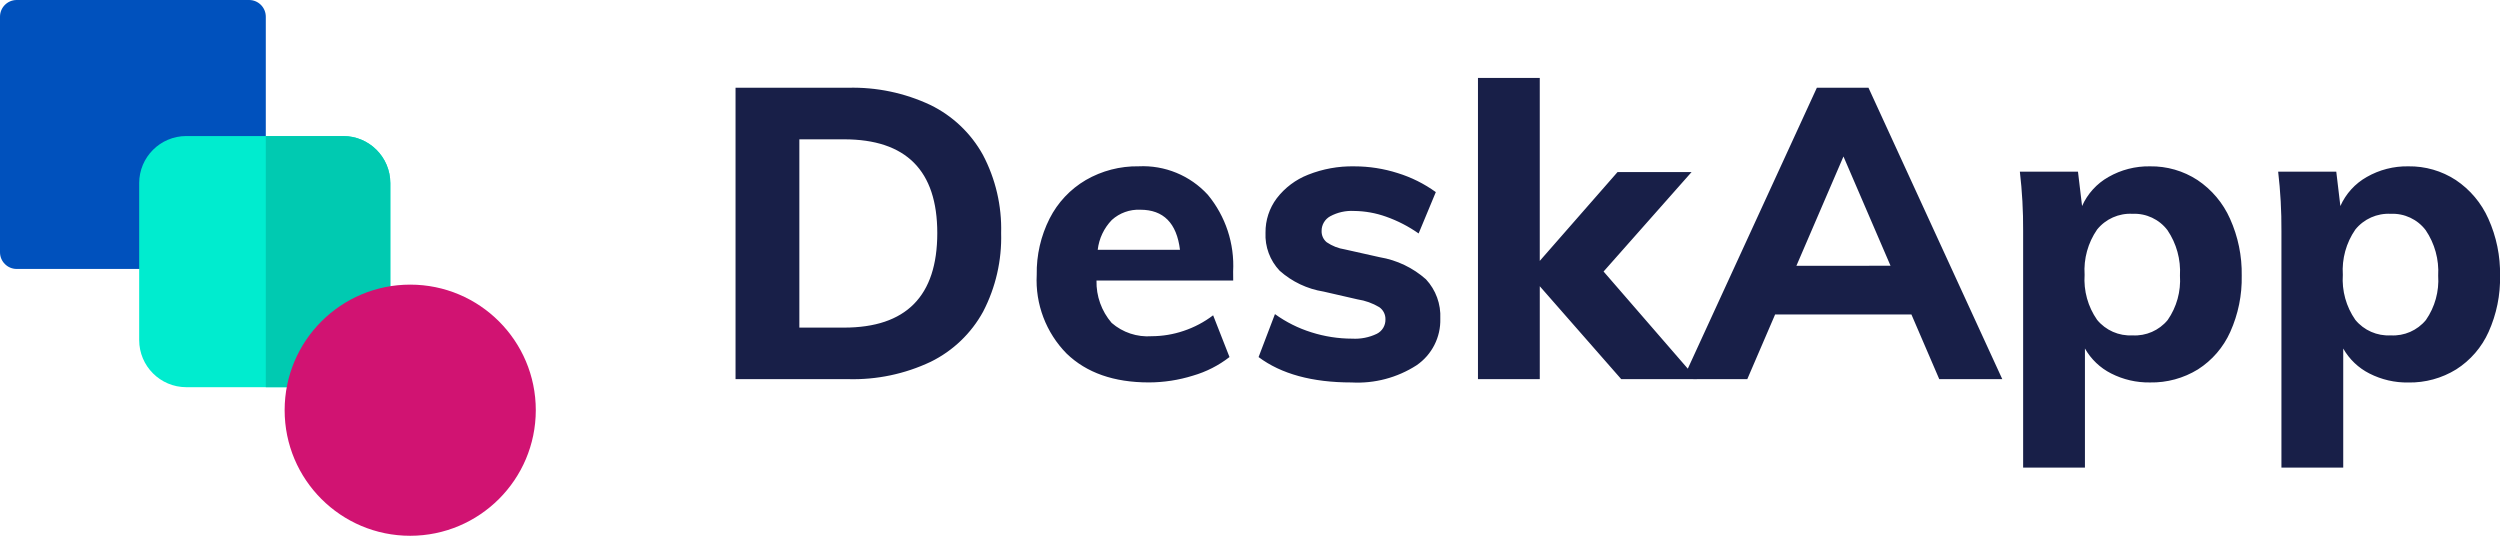
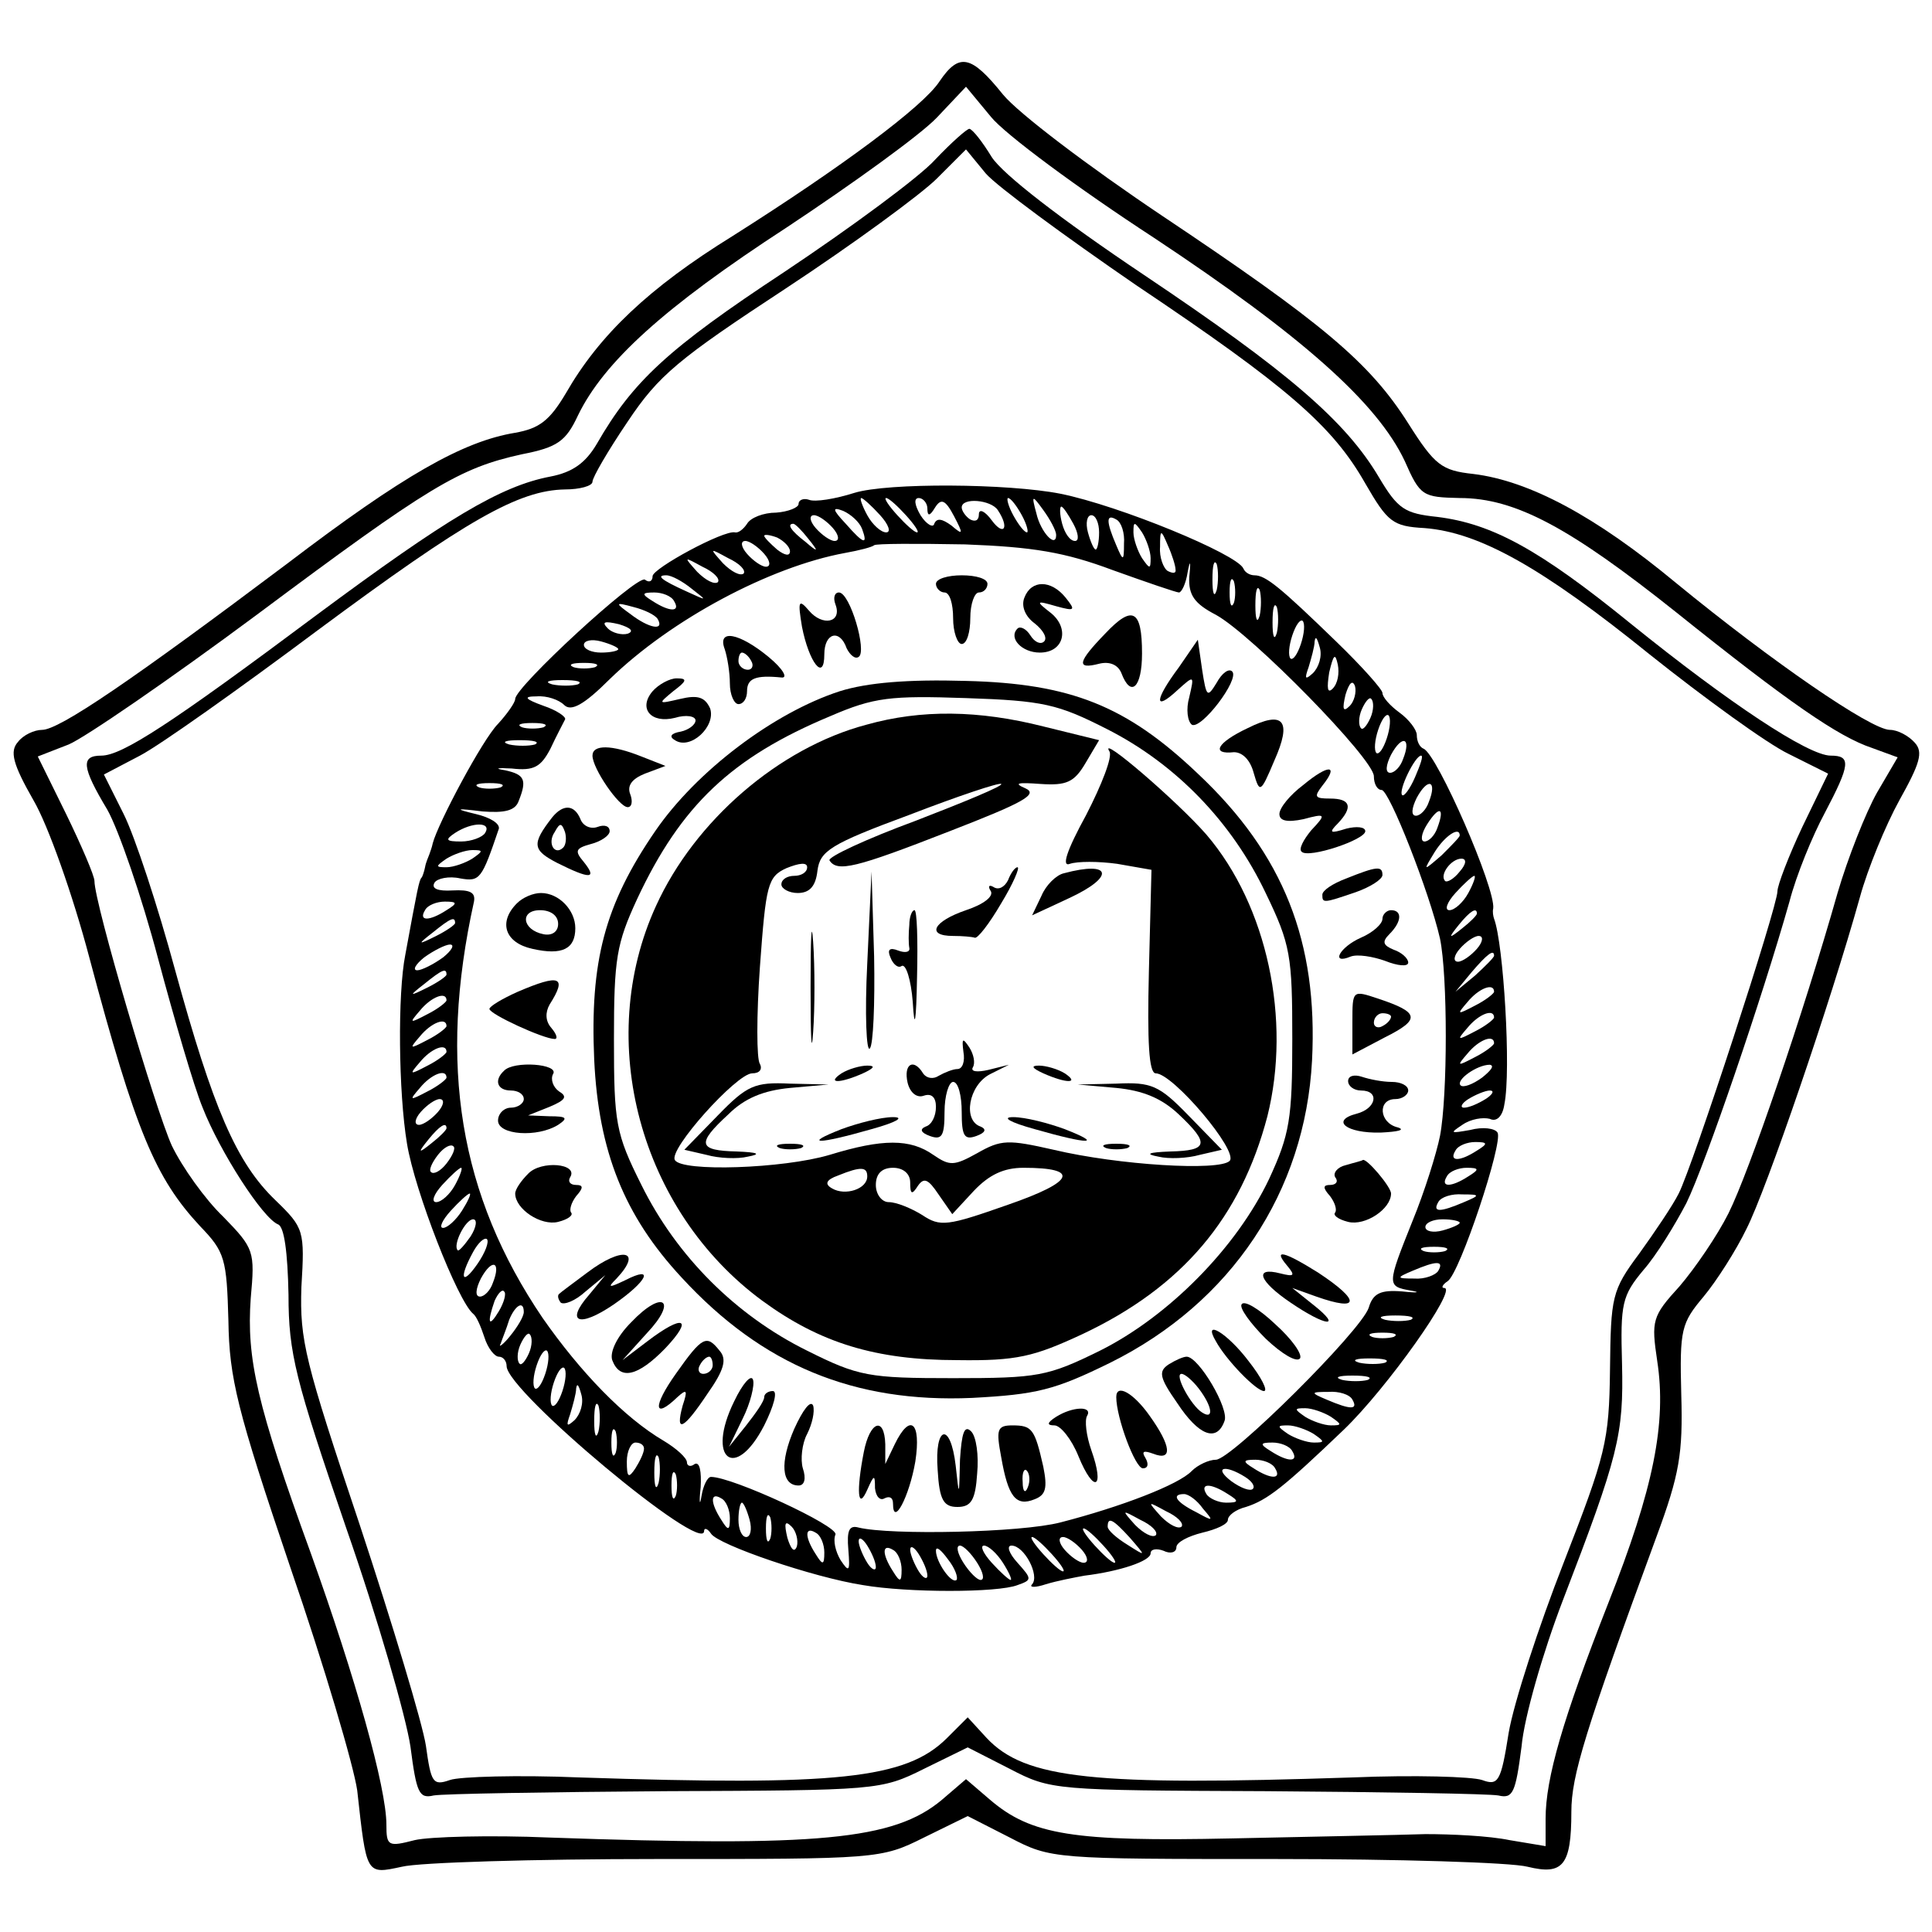
- <svg xmlns="http://www.w3.org/2000/svg" width="256.633" height="55" viewBox="0 0 256.633 55">
-   <g id="deskapp-logo" transform="translate(-329.089 -601.197)">
-     <g id="_029-blend" data-name="029-blend" transform="translate(329.089 601.197)">
-       <path id="Path_78" data-name="Path 78" d="M25.58,27.609H1.705A1.716,1.716,0,0,1,0,25.883V1.725A1.716,1.716,0,0,1,1.705,0H25.58a1.716,1.716,0,0,1,1.705,1.725V25.883A1.716,1.716,0,0,1,25.58,27.609Zm0,0" transform="translate(0)" fill="#0051bd" />
-       <path id="Path_79" data-name="Path 79" d="M153.947,155.781H137.834A4.84,4.84,0,0,1,133,150.947V134.834A4.84,4.84,0,0,1,137.834,130h16.113a4.84,4.84,0,0,1,4.834,4.834v16.113A4.84,4.84,0,0,1,153.947,155.781Zm0,0" transform="translate(-118.713 -116.035)" fill="#00eccf" />
-       <path id="Path_80" data-name="Path 80" d="M261.949,130H254v25.781h7.949a4.84,4.84,0,0,0,4.834-4.834V134.834A4.84,4.84,0,0,0,261.949,130Zm0,0" transform="translate(-226.715 -116.035)" fill="#00cab1" />
-       <path id="Path_81" data-name="Path 81" d="M284.891,297.781a12.891,12.891,0,1,1,12.891-12.891A12.905,12.905,0,0,1,284.891,297.781Zm0,0" transform="translate(-242.781 -242.781)" fill="#d11372" />
-     </g>
-     <path id="Path_82" data-name="Path 82" d="M3.2-32.112H14.749a18.7,18.7,0,0,1,8.445,1.765,12.333,12.333,0,0,1,5.4,5.126,16.264,16.264,0,0,1,1.87,8.025,16.507,16.507,0,0,1-1.849,8.067,12.332,12.332,0,0,1-5.378,5.147A18.615,18.615,0,0,1,14.749-2.2H3.2ZM14.329-7.49q9.58,0,9.58-9.706,0-9.622-9.58-9.622H9.75V-7.49Zm39.957-4.832H40.253a6.429,6.429,0,0,0,1.555,4.349,5.64,5.64,0,0,0,4.118,1.366A10.31,10.31,0,0,0,49.2-7.154a10.451,10.451,0,0,0,3.025-1.6l1.681,4.286a11.177,11.177,0,0,1-3.76,1.912,15.251,15.251,0,0,1-4.517.693q-5.378,0-8.445-2.962a10.719,10.719,0,0,1-3.067-8.088,12.324,12.324,0,0,1,1.324-5.777,9.639,9.639,0,0,1,3.718-3.95,10.5,10.5,0,0,1,5.42-1.408,9.033,9.033,0,0,1,7.1,2.92,11.4,11.4,0,0,1,2.6,7.878Zm-9.538-7.269a4.082,4.082,0,0,0-2.92,1.05,5.266,5.266,0,0,0-1.45,3.067h8.445Q48.32-19.591,44.749-19.591ZM66.429-1.86q-6.05,0-9.538-2.605l1.681-4.412a13,13,0,0,0,3.739,1.87,13.852,13.852,0,0,0,4.2.651,5.144,5.144,0,0,0,2.521-.5,1.6,1.6,0,0,0,.882-1.471,1.48,1.48,0,0,0-.63-1.26,6.139,6.139,0,0,0-2.227-.8l-3.487-.8a8.9,8.9,0,0,1-4.517-2.143,5.324,5.324,0,0,1-1.45-3.908,5.765,5.765,0,0,1,1.155-3.529,7.5,7.5,0,0,1,3.214-2.416,12.219,12.219,0,0,1,4.748-.861,14.642,14.642,0,0,1,4.454.693A13.45,13.45,0,0,1,75.085-21.4L73.32-17.154a13.786,13.786,0,0,0-3.34-1.723,10.071,10.071,0,0,0-3.3-.588,4.62,4.62,0,0,0-2.437.546,1.7,1.7,0,0,0-.882,1.513,1.436,1.436,0,0,0,.525,1.155,4.536,4.536,0,0,0,1.87.735l3.571.8a9.517,9.517,0,0,1,4.748,2.269,5.539,5.539,0,0,1,1.471,4.034,5.606,5.606,0,0,1-2.437,4.79A11.192,11.192,0,0,1,66.429-1.86ZM94.118-2.2l-8.361-9.538V-2.2H79.412V-33.12h6.344v18.781l7.983-9.118h7.6l-9.033,10.21,9.58,11.05Zm29.789-6.639H109.916L107.059-2.2h-6.6L114.2-32.112H119.5L133.235-2.2h-6.47Zm-2.143-5-4.832-11.218L112.1-13.835ZM148.4-24.045a8.678,8.678,0,0,1,4.874,1.408,9.352,9.352,0,0,1,3.34,3.971,13.644,13.644,0,0,1,1.2,5.84,13.426,13.426,0,0,1-1.176,5.777A8.858,8.858,0,0,1,153.319-3.2,9.054,9.054,0,0,1,148.4-1.86a8.472,8.472,0,0,1-3.992-.924,6.427,6.427,0,0,1-2.689-2.563V6.879h-6.344V-17.406a49.529,49.529,0,0,0-.336-6.092h5.966l.42,3.529a6.415,6.415,0,0,1,2.71-2.983A8.3,8.3,0,0,1,148.4-24.045ZM146.6-6.692a4.358,4.358,0,0,0,3.613-1.576,7.156,7.156,0,0,0,1.26-4.559,7.534,7.534,0,0,0-1.281-4.664,4.258,4.258,0,0,0-3.592-1.681,4.368,4.368,0,0,0-3.634,1.618,7.331,7.331,0,0,0-1.281,4.643,7.239,7.239,0,0,0,1.281,4.622A4.393,4.393,0,0,0,146.6-6.692Zm28.319-17.353a8.678,8.678,0,0,1,4.874,1.408,9.352,9.352,0,0,1,3.34,3.971,13.644,13.644,0,0,1,1.2,5.84,13.426,13.426,0,0,1-1.176,5.777A8.858,8.858,0,0,1,179.831-3.2a9.054,9.054,0,0,1-4.916,1.345,8.472,8.472,0,0,1-3.992-.924,6.427,6.427,0,0,1-2.689-2.563V6.879H161.89V-17.406a49.529,49.529,0,0,0-.336-6.092h5.966l.42,3.529a6.415,6.415,0,0,1,2.71-2.983A8.3,8.3,0,0,1,174.915-24.045ZM173.108-6.692a4.358,4.358,0,0,0,3.613-1.576,7.156,7.156,0,0,0,1.26-4.559A7.534,7.534,0,0,0,176.7-17.49a4.258,4.258,0,0,0-3.592-1.681,4.368,4.368,0,0,0-3.634,1.618,7.331,7.331,0,0,0-1.281,4.643,7.239,7.239,0,0,0,1.281,4.622A4.393,4.393,0,0,0,173.108-6.692Z" transform="translate(401.395 642.317)" fill="#181f48" />
+ <svg xmlns="http://www.w3.org/2000/svg" version="1.0" width="225pt" height="225pt" viewBox="0 0 225 225" preserveAspectRatio="xMidYMid meet">
+   <g transform="translate(0,225) scale(0.1,-0.1)" fill="#000000" stroke="none">
+     <path d="M1094 2155 c-19 -29 -113 -99 -241 -180 -97 -60 -155 -115 -194 -183 -19 -32 -31 -41 -59 -46 -61 -10 -131 -50 -265 -152 -181 -136 -266 -194 -286 -194 -9 0 -22 -6 -28 -14 -10 -11 -6 -26 18 -68 17 -29 46 -111 65 -183 54 -203 77 -257 129 -313 29 -30 31 -38 33 -110 1 -67 10 -104 72 -287 40 -116 74 -232 78 -260 11 -99 10 -98 52 -89 20 5 154 9 297 9 257 0 261 0 311 25 l51 25 49 -25 c48 -25 51 -25 309 -25 143 0 275 -4 294 -9 41 -10 51 1 51 64 0 42 16 94 99 320 27 73 31 97 29 166 -2 76 0 83 26 114 15 18 38 54 50 79 23 45 98 264 132 386 9 33 30 84 46 113 24 43 28 56 18 67 -7 8 -20 15 -29 15 -22 0 -138 80 -249 171 -94 78 -171 119 -236 127 -37 4 -45 10 -76 59 -45 71 -100 117 -287 242 -85 57 -167 119 -185 141 -37 46 -51 49 -74 15z m250 -182 c172 -114 260 -192 292 -260 18 -41 21 -42 64 -43 65 0 129 -35 252 -133 131 -105 189 -145 228 -158 l30 -11 -24 -41 c-13 -23 -34 -76 -46 -117 -40 -141 -103 -325 -127 -373 -13 -26 -39 -64 -57 -85 -32 -35 -33 -40 -26 -87 11 -72 -4 -148 -57 -282 -53 -135 -73 -204 -73 -251 l0 -32 -42 7 c-24 5 -68 7 -98 7 -30 -1 -131 -3 -225 -5 -185 -4 -234 4 -282 45 l-28 24 -28 -24 c-56 -47 -144 -55 -457 -44 -69 3 -140 1 -157 -3 -31 -8 -33 -7 -33 18 0 43 -36 171 -88 316 -63 173 -75 227 -70 297 5 55 4 58 -32 95 -21 20 -48 58 -60 83 -19 42 -90 282 -90 308 0 6 -15 41 -33 78 l-33 67 36 14 c19 8 118 76 219 151 201 150 236 171 309 187 41 8 51 15 65 45 30 62 100 126 243 219 77 51 156 108 175 128 l34 36 29 -35 c16 -20 101 -83 190 -141z" />
+     <path d="M1089 2064 c-18 -20 -98 -79 -176 -131 -135 -89 -176 -127 -218 -200 -13 -22 -28 -33 -54 -38 -58 -11 -121 -49 -272 -161 -170 -127 -227 -164 -251 -164 -24 0 -23 -13 7 -63 13 -23 40 -101 59 -173 19 -71 42 -150 52 -174 20 -51 70 -129 88 -136 7 -3 11 -32 12 -82 0 -68 8 -99 67 -271 37 -106 70 -221 75 -255 7 -54 10 -61 27 -57 11 2 133 4 270 5 246 1 251 1 301 26 l51 25 49 -25 c48 -25 52 -25 299 -26 137 -1 259 -3 270 -5 17 -4 20 3 27 57 3 34 25 110 48 170 65 169 71 193 69 276 -2 70 0 79 25 109 15 17 37 53 50 78 22 45 88 238 120 351 8 31 27 77 41 103 30 57 31 67 7 67 -26 0 -118 61 -232 153 -107 87 -162 117 -226 125 -38 4 -46 9 -68 46 -39 66 -107 124 -274 236 -97 65 -164 117 -177 137 -11 18 -22 32 -26 33 -3 0 -21 -16 -40 -36z m234 -146 c176 -118 229 -164 267 -231 26 -45 32 -50 69 -52 64 -5 137 -46 262 -147 64 -51 137 -104 162 -116 l46 -23 -30 -62 c-16 -34 -29 -68 -29 -75 0 -18 -99 -321 -115 -352 -7 -14 -28 -45 -46 -70 -32 -43 -33 -50 -34 -135 -1 -84 -5 -99 -54 -225 -29 -74 -58 -163 -64 -198 -9 -57 -12 -62 -31 -55 -12 4 -79 6 -151 3 -301 -10 -381 -2 -426 46 l-22 24 -24 -24 c-48 -48 -128 -56 -428 -46 -71 3 -140 1 -151 -3 -20 -7 -22 -3 -28 40 -4 26 -39 142 -77 257 -64 191 -70 215 -68 277 4 66 3 69 -30 101 -46 44 -73 108 -117 268 -20 74 -47 156 -60 182 l-23 46 42 22 c23 12 116 78 207 146 174 129 234 163 288 164 17 0 32 4 32 9 0 5 18 36 41 70 36 54 59 73 184 155 79 52 158 110 176 128 l34 34 23 -28 c13 -15 92 -73 175 -130z" />
+     <path d="M995 1676 c-22 -7 -46 -11 -53 -8 -6 2 -12 0 -12 -5 0 -4 -12 -9 -26 -10 -15 0 -30 -6 -34 -13 -4 -6 -10 -11 -14 -10 -13 3 -96 -42 -96 -51 0 -6 -4 -8 -9 -4 -10 5 -151 -125 -151 -139 0 -4 -9 -17 -20 -29 -18 -18 -70 -116 -76 -139 -1 -5 -3 -10 -4 -13 -1 -3 -4 -9 -5 -15 -1 -5 -3 -11 -4 -12 -3 -3 -5 -14 -19 -90 -9 -45 -8 -160 2 -220 9 -55 59 -183 77 -198 4 -3 9 -15 13 -27 4 -13 12 -23 17 -23 5 0 9 -5 9 -11 0 -29 230 -221 230 -192 0 4 4 3 8 -3 8 -13 119 -51 177 -60 52 -9 157 -9 180 0 17 6 17 7 0 26 -10 11 -13 20 -7 20 15 0 33 -35 24 -45 -4 -4 4 -4 16 0 13 4 34 8 45 10 41 5 77 17 77 26 0 5 7 6 15 3 8 -4 15 -2 15 4 0 6 14 13 30 17 17 4 30 10 30 15 0 5 9 12 21 15 25 8 44 23 114 90 50 48 133 165 117 165 -4 0 -2 4 4 8 14 9 65 162 58 173 -3 5 -17 7 -32 3 -23 -4 -24 -4 -9 6 10 7 24 9 32 7 8 -4 15 3 17 17 8 39 -1 187 -12 216 -1 3 -2 8 -1 12 3 23 -65 179 -81 186 -5 2 -8 9 -8 16 0 6 -9 18 -20 26 -11 8 -20 18 -20 23 0 4 -24 31 -54 60 -65 63 -82 77 -95 77 -5 0 -11 3 -13 8 -8 17 -144 73 -213 87 -61 12 -201 13 -240 1z m30 -26 c10 -11 13 -20 7 -20 -6 0 -16 9 -22 20 -6 11 -9 20 -7 20 2 0 12 -9 22 -20z m30 0 c10 -11 16 -20 13 -20 -3 0 -13 9 -23 20 -10 11 -16 20 -13 20 3 0 13 -9 23 -20z m25 8 c0 -10 3 -9 9 1 7 11 12 9 22 -10 11 -21 11 -23 -3 -11 -11 8 -17 9 -20 2 -1 -5 -9 -1 -16 10 -7 12 -8 20 -2 20 5 0 10 -6 10 -12z m82 -2 c14 -21 7 -31 -7 -12 -8 11 -15 14 -15 7 0 -7 -4 -9 -10 -6 -5 3 -10 10 -10 14 0 12 34 9 42 -3z m28 -6 c6 -11 8 -20 6 -20 -3 0 -10 9 -16 20 -6 11 -8 20 -6 20 3 0 10 -9 16 -20z m40 -23 c0 -16 -18 3 -23 25 -6 22 -5 22 8 4 8 -11 15 -24 15 -29z m-226 7 c7 -19 2 -18 -19 6 -16 17 -16 20 -3 15 9 -4 19 -13 22 -21z m246 6 c6 -11 7 -20 2 -20 -6 0 -12 9 -15 20 -3 11 -3 20 -1 20 2 0 8 -9 14 -20z m-280 -5 c7 -8 8 -15 2 -15 -5 0 -15 7 -22 15 -7 8 -8 15 -2 15 5 0 15 -7 22 -15z m310 -5 c0 -11 -2 -20 -4 -20 -2 0 -6 9 -9 20 -3 11 -1 20 4 20 5 0 9 -9 9 -20z m29 -13 c0 -21 -1 -21 -9 -2 -12 28 -12 37 0 30 6 -3 10 -16 9 -28z m-368 6 c13 -16 12 -17 -3 -4 -17 13 -22 21 -14 21 2 0 10 -8 17 -17z m399 -23 c0 -13 -1 -13 -10 0 -5 8 -10 22 -10 30 0 13 1 13 10 0 5 -8 10 -22 10 -30z m-420 8 c0 -6 -6 -5 -15 2 -8 7 -15 14 -15 16 0 2 7 1 15 -2 8 -4 15 -11 15 -16z m449 -21 c1 -5 -3 -5 -9 -2 -5 3 -10 16 -9 28 0 21 1 21 9 2 5 -11 9 -24 9 -28z m-479 18 c7 -8 8 -15 2 -15 -5 0 -15 7 -22 15 -7 8 -8 15 -2 15 5 0 15 -7 22 -15z m406 -19 c39 -14 74 -26 77 -26 3 0 8 10 10 23 3 16 4 14 2 -5 -1 -21 6 -31 31 -44 42 -23 184 -168 184 -188 0 -9 4 -16 9 -16 9 0 56 -120 68 -173 9 -43 9 -183 0 -230 -4 -20 -18 -65 -32 -99 -30 -75 -30 -76 -2 -81 12 -2 8 -3 -10 -1 -25 2 -34 -2 -39 -19 -9 -27 -160 -177 -178 -177 -8 0 -21 -6 -28 -13 -15 -16 -83 -42 -153 -60 -46 -12 -198 -15 -235 -6 -11 3 -14 -3 -12 -26 2 -25 1 -27 -9 -12 -6 10 -9 23 -6 30 3 10 -120 67 -145 67 -4 0 -9 -10 -11 -22 -2 -13 -3 -8 -1 10 1 18 -1 30 -7 27 -5 -4 -9 -2 -9 2 0 5 -12 16 -27 25 -46 27 -97 80 -141 143 -97 143 -122 295 -80 485 2 11 -5 14 -25 13 -17 -1 -25 2 -21 9 3 5 17 8 30 5 23 -4 25 -1 45 58 1 6 -10 13 -27 17 -25 6 -24 7 8 3 26 -2 38 1 42 12 10 25 7 31 -16 36 -13 2 -9 3 8 2 26 -3 34 2 45 23 7 15 15 30 17 34 2 3 -10 11 -25 16 -22 8 -24 11 -8 11 12 1 26 -4 32 -10 8 -8 23 0 53 30 72 70 187 131 274 147 17 3 32 7 34 9 2 2 50 2 106 1 79 -3 116 -9 172 -30z m-430 -4 c-4 -3 -14 2 -24 12 -16 18 -16 18 6 6 13 -6 21 -14 18 -18z m-30 -10 c-4 -3 -14 2 -24 12 -16 18 -16 18 6 6 13 -6 21 -14 18 -18z m581 -9 c-3 -10 -5 -4 -5 12 0 17 2 24 5 18 2 -7 2 -21 0 -30z m-611 1 c18 -14 18 -14 -6 -3 -31 14 -36 19 -24 19 6 0 19 -7 30 -16z m631 -16 c-3 -7 -5 -2 -5 12 0 14 2 19 5 13 2 -7 2 -19 0 -25z m30 -15 c-3 -10 -5 -4 -5 12 0 17 2 24 5 18 2 -7 2 -21 0 -30z m-682 17 c8 -13 -5 -13 -25 0 -13 8 -13 10 2 10 9 0 20 -4 23 -10z m-19 -21 c8 -14 -10 -11 -32 6 -18 13 -18 14 4 8 12 -3 25 -9 28 -14z m721 -16 c-3 -10 -5 -4 -5 12 0 17 2 24 5 18 2 -7 2 -21 0 -30z m-756 -1 c-7 -2 -18 1 -23 6 -8 8 -4 9 13 5 13 -4 18 -8 10 -11z m784 -12 c-4 -12 -9 -19 -12 -17 -3 3 -2 15 2 27 4 12 9 19 12 17 3 -3 2 -15 -2 -27z m-795 -6 c0 -2 -9 -4 -20 -4 -11 0 -20 4 -20 9 0 5 9 7 20 4 11 -3 20 -7 20 -9z m809 -28 c-9 -8 -10 -7 -5 7 3 10 7 24 7 30 1 7 3 4 6 -7 3 -10 -1 -23 -8 -30z m23 -18 c-6 -6 -7 0 -4 19 5 21 7 23 10 9 2 -10 0 -22 -6 -28z m-859 25 c-7 -2 -19 -2 -25 0 -7 3 -2 5 12 5 14 0 19 -2 13 -5z m-20 -20 c-7 -2 -21 -2 -30 0 -10 3 -4 5 12 5 17 0 24 -2 18 -5z m899 -25 c-8 -8 -9 -4 -5 13 4 13 8 18 11 10 2 -7 -1 -18 -6 -23z m24 -14 c-4 -9 -9 -15 -11 -12 -3 3 -3 13 1 22 4 9 9 15 11 12 3 -3 3 -13 -1 -22z m19 -24 c-4 -12 -9 -19 -12 -17 -3 3 -2 15 2 27 4 12 9 19 12 17 3 -3 2 -15 -2 -27z m-982 13 c-7 -2 -19 -2 -25 0 -7 3 -2 5 12 5 14 0 19 -2 13 -5z m-10 -20 c-7 -2 -21 -2 -30 0 -10 3 -4 5 12 5 17 0 24 -2 18 -5z m1011 -17 c-3 -9 -10 -16 -15 -16 -6 0 -5 9 1 21 13 24 24 20 14 -5z m14 -21 c-6 -14 -13 -23 -15 -21 -5 5 15 46 22 46 3 0 -1 -11 -7 -25z m-1065 -12 c-7 -2 -19 -2 -25 0 -7 3 -2 5 12 5 14 0 19 -2 13 -5z m1081 -17 c-3 -9 -10 -16 -15 -16 -6 0 -5 9 1 21 13 24 24 20 14 -5z m10 -30 c-3 -9 -10 -16 -15 -16 -5 0 -4 9 3 20 14 22 21 20 12 -4z m-1109 -6 c-3 -5 -16 -10 -28 -10 -18 0 -19 2 -7 10 20 13 43 13 35 0z m1135 -3 c0 -2 -10 -12 -21 -23 -22 -19 -22 -19 -8 4 12 19 29 30 29 19z m-1150 -27 c-8 -5 -22 -10 -30 -10 -13 0 -13 1 0 10 8 5 22 10 30 10 13 0 13 -1 0 -10z m1150 -15 c-7 -9 -15 -13 -17 -11 -7 7 7 26 19 26 6 0 6 -6 -2 -15z m10 -25 c-6 -11 -16 -20 -22 -20 -6 0 -3 9 7 20 10 11 20 20 22 20 2 0 -1 -9 -7 -20z m-1190 -20 c-20 -13 -33 -13 -25 0 3 6 14 10 23 10 15 0 15 -2 2 -10z m1200 -4 c0 -2 -8 -10 -17 -17 -16 -13 -17 -12 -4 4 13 16 21 21 21 13z m-1190 -11 c0 -2 -10 -9 -22 -15 -22 -11 -22 -10 -4 4 21 17 26 19 26 11z m1190 -30 c-7 -8 -17 -15 -22 -15 -6 0 -5 7 2 15 7 8 17 15 22 15 6 0 5 -7 -2 -15z m-1204 -10 c-11 -8 -25 -15 -30 -15 -6 0 -2 7 8 15 11 8 25 15 30 15 6 0 2 -7 -8 -15z m1224 2 c0 -2 -10 -12 -22 -23 l-23 -19 19 23 c18 21 26 27 26 19z m-1220 -22 c0 -2 -10 -9 -22 -15 -22 -11 -22 -10 -4 4 21 17 26 19 26 11z m1220 -20 c0 -2 -10 -10 -22 -16 -21 -11 -22 -11 -9 4 13 16 31 23 31 12z m-1220 -10 c0 -2 -10 -10 -22 -16 -21 -11 -22 -11 -9 4 13 16 31 23 31 12z m1220 -20 c0 -2 -10 -10 -22 -16 -21 -11 -22 -11 -9 4 13 16 31 23 31 12z m-1220 -10 c0 -2 -10 -10 -22 -16 -21 -11 -22 -11 -9 4 13 16 31 23 31 12z m1220 -20 c0 -2 -10 -10 -22 -16 -21 -11 -22 -11 -9 4 13 16 31 23 31 12z m-1220 -10 c0 -2 -10 -10 -22 -16 -21 -11 -22 -11 -9 4 13 16 31 23 31 12z m1206 -30 c-11 -8 -22 -12 -25 -9 -6 6 19 24 34 24 6 -1 1 -7 -9 -15z m-1206 0 c0 -2 -10 -10 -22 -16 -21 -11 -22 -11 -9 4 13 16 31 23 31 12z m1210 -25 c-8 -5 -19 -10 -25 -10 -5 0 -3 5 5 10 8 5 20 10 25 10 6 0 3 -5 -5 -10z m-1220 -15 c-7 -8 -17 -15 -22 -15 -6 0 -5 7 2 15 7 8 17 15 22 15 6 0 5 -7 -2 -15z m10 -19 c0 -2 -8 -10 -17 -17 -16 -13 -17 -12 -4 4 13 16 21 21 21 13z m0 -41 c-7 -9 -15 -13 -18 -10 -3 2 1 11 8 20 7 9 15 13 18 10 3 -2 -1 -11 -8 -20z m1200 15 c-20 -13 -33 -13 -25 0 3 6 14 10 23 10 15 0 15 -2 2 -10z m-1190 -40 c-6 -11 -16 -20 -22 -20 -6 0 -3 9 7 20 10 11 20 20 22 20 2 0 -1 -9 -7 -20z m1180 10 c-20 -13 -33 -13 -25 0 3 6 14 10 23 10 15 0 15 -2 2 -10z m-1172 -40 c-7 -11 -17 -20 -22 -20 -5 0 -1 9 9 20 10 11 20 20 22 20 2 0 -2 -9 -9 -20z m1167 10 c-28 -12 -37 -12 -30 0 3 6 16 10 28 9 21 0 21 -1 2 -9z m-1157 -40 c-7 -10 -14 -18 -15 -16 -6 6 9 36 18 36 5 0 4 -9 -3 -20z m1152 16 c0 -2 -9 -6 -20 -9 -11 -3 -20 -1 -20 4 0 5 9 9 20 9 11 0 20 -2 20 -4z m-1144 -48 c-18 -26 -22 -17 -5 14 6 11 13 17 16 15 3 -3 -2 -16 -11 -29z m1127 15 c-7 -2 -19 -2 -25 0 -7 3 -2 5 12 5 14 0 19 -2 13 -5z m-1109 -37 c-3 -9 -10 -16 -15 -16 -6 0 -5 9 1 21 13 24 24 20 14 -5z m1101 14 c-3 -5 -16 -10 -28 -9 -21 0 -21 1 -2 9 28 12 37 12 30 0z m-1094 -47 c-12 -20 -14 -14 -5 12 4 9 9 14 11 11 3 -2 0 -13 -6 -23z m29 -1 c0 -5 -7 -17 -16 -28 -8 -10 -14 -14 -11 -9 2 6 7 18 10 28 7 17 17 23 17 9z m1033 -9 c-7 -2 -21 -2 -30 0 -10 3 -4 5 12 5 17 0 24 -2 18 -5z m-1027 -39 c-4 -9 -9 -15 -11 -12 -3 3 -3 13 1 22 4 9 9 15 11 12 3 -3 3 -13 -1 -22z m1007 19 c-7 -2 -19 -2 -25 0 -7 3 -2 5 12 5 14 0 19 -2 13 -5z m-988 -43 c-4 -12 -9 -19 -12 -17 -3 3 -2 15 2 27 4 12 9 19 12 17 3 -3 2 -15 -2 -27z m978 13 c-7 -2 -21 -2 -30 0 -10 3 -4 5 12 5 17 0 24 -2 18 -5z m-958 -33 c-4 -12 -9 -19 -12 -17 -3 3 -2 15 2 27 4 12 9 19 12 17 3 -3 2 -15 -2 -27z m938 13 c-7 -2 -21 -2 -30 0 -10 3 -4 5 12 5 17 0 24 -2 18 -5z m-924 -47 c-9 -8 -10 -7 -5 7 3 10 7 24 7 30 1 7 3 4 6 -7 3 -10 -1 -23 -8 -30z m906 24 c7 -12 -2 -12 -30 0 -19 8 -19 9 2 9 12 1 25 -3 28 -9z m-878 -37 c-3 -10 -5 -4 -5 12 0 17 2 24 5 18 2 -7 2 -21 0 -30z m853 17 c13 -9 13 -10 0 -10 -8 0 -22 5 -30 10 -13 9 -13 10 0 10 8 0 22 -5 30 -10z m-833 -42 c-3 -7 -5 -2 -5 12 0 14 2 19 5 13 2 -7 2 -19 0 -25z m813 22 c13 -9 13 -10 0 -10 -8 0 -22 5 -30 10 -13 9 -13 10 0 10 8 0 22 -5 30 -10z m-780 -17 c0 -5 -5 -15 -10 -23 -8 -12 -10 -11 -10 8 0 12 5 22 10 22 6 0 10 -3 10 -7z m755 -3 c8 -13 -5 -13 -25 0 -13 8 -13 10 2 10 9 0 20 -4 23 -10z m-738 -37 c-3 -10 -5 -4 -5 12 0 17 2 24 5 18 2 -7 2 -21 0 -30z m718 17 c8 -13 -5 -13 -25 0 -13 8 -13 10 2 10 9 0 20 -4 23 -10z m-698 -32 c-3 -7 -5 -2 -5 12 0 14 2 19 5 13 2 -7 2 -19 0 -25z m663 22 c8 -5 12 -11 9 -14 -3 -3 -14 1 -25 9 -21 16 -8 20 16 5z m-20 -20 c13 -8 13 -10 -2 -10 -9 0 -20 5 -23 10 -8 13 5 13 25 0z m-580 -28 c0 -15 -2 -15 -10 -2 -13 20 -13 33 0 25 6 -3 10 -14 10 -23z m551 11 c13 -15 12 -15 -8 -4 -24 12 -29 21 -14 21 5 0 15 -7 22 -17z m-528 -13 c3 -11 1 -20 -4 -20 -5 0 -9 9 -9 20 0 11 2 20 4 20 2 0 6 -9 9 -20z m503 -8 c-4 -3 -14 2 -24 12 -16 18 -16 18 6 6 13 -6 21 -14 18 -18z m-479 -14 c-3 -7 -5 -2 -5 12 0 14 2 19 5 13 2 -7 2 -19 0 -25z m449 4 c-4 -3 -14 2 -24 12 -16 18 -16 18 6 6 13 -6 21 -14 18 -18z m-418 -13 c-3 -8 -7 -3 -11 10 -4 17 -3 21 5 13 5 -5 8 -16 6 -23z m388 10 c19 -22 19 -22 -3 -8 -13 8 -23 17 -23 21 0 12 6 9 26 -13z m-356 -17 c0 -15 -2 -15 -10 -2 -13 20 -13 33 0 25 6 -3 10 -14 10 -23z m325 8 c10 -11 16 -20 13 -20 -3 0 -13 9 -23 20 -10 11 -16 20 -13 20 3 0 13 -9 23 -20z m-265 -25 c0 -5 -5 -3 -10 5 -5 8 -10 20 -10 25 0 6 5 3 10 -5 5 -8 10 -19 10 -25z m205 15 c10 -11 16 -20 13 -20 -3 0 -13 9 -23 20 -10 11 -16 20 -13 20 3 0 13 -9 23 -20z m35 5 c7 -8 8 -15 2 -15 -5 0 -15 7 -22 15 -7 8 -8 15 -2 15 5 0 15 -7 22 -15z m-210 -23 c0 -15 -2 -15 -10 -2 -13 20 -13 33 0 25 6 -3 10 -14 10 -23z m30 -7 c0 -5 -5 -3 -10 5 -5 8 -10 20 -10 25 0 6 5 3 10 -5 5 -8 10 -19 10 -25z m34 -5 c-6 -5 -24 21 -24 34 0 6 6 1 14 -10 8 -10 12 -21 10 -24z m24 20 c7 -11 9 -20 4 -20 -4 0 -13 9 -20 20 -7 11 -9 20 -4 20 4 0 13 -9 20 -20z m30 0 c7 -11 11 -20 9 -20 -2 0 -12 9 -22 20 -10 11 -14 20 -9 20 5 0 15 -9 22 -20z" />
+     <path d="M1090 1570 c0 -5 5 -10 10 -10 6 0 10 -13 10 -30 0 -16 5 -30 10 -30 6 0 10 14 10 30 0 17 5 30 10 30 6 0 10 5 10 10 0 6 -13 10 -30 10 -16 0 -30 -4 -30 -10z" />
+     <path d="M1193 1554 c-4 -10 1 -22 12 -30 10 -8 15 -17 11 -21 -4 -4 -11 -1 -16 7 -5 8 -12 11 -15 8 -11 -11 5 -28 26 -28 28 0 35 28 13 46 -18 14 -18 15 6 8 22 -6 23 -5 11 10 -17 21 -40 21 -48 0z" />
+     <path d="M973 1546 c8 -21 -15 -26 -31 -7 -12 14 -13 11 -8 -19 8 -41 26 -65 26 -32 0 25 18 30 26 7 4 -8 10 -13 14 -10 10 6 -10 75 -23 75 -5 0 -7 -6 -4 -14z" />
+     <path d="M1287 1512 c-32 -33 -34 -42 -7 -35 12 3 22 -1 26 -11 11 -29 24 -17 24 23 0 51 -11 57 -43 23z" />
+     <path d="M844 1494 c3 -9 6 -27 6 -40 0 -13 5 -24 10 -24 6 0 10 7 10 15 0 15 10 19 40 16 8 -1 2 10 -15 24 -34 28 -60 33 -51 9z m31 -14 c3 -5 1 -10 -4 -10 -6 0 -11 5 -11 10 0 6 2 10 4 10 3 0 8 -4 11 -10z" />
+     <path d="M1373 1473 c-29 -39 -29 -52 -2 -27 20 18 20 18 14 -8 -4 -14 -2 -28 3 -32 11 -6 56 53 47 62 -4 4 -12 -2 -18 -13 -11 -18 -12 -17 -17 15 l-5 35 -22 -32z" />
+     <path d="M760 1445 c-17 -20 -2 -38 26 -31 13 4 24 2 24 -3 0 -5 -8 -11 -17 -13 -12 -2 -14 -6 -7 -10 18 -12 48 16 41 37 -6 13 -14 16 -35 11 -26 -6 -26 -6 -8 9 16 12 17 15 4 15 -8 0 -21 -7 -28 -15z" />
+     <path d="M978 1445 c-77 -25 -167 -93 -215 -163 -59 -86 -76 -152 -71 -266 5 -107 35 -182 102 -254 94 -102 201 -146 338 -140 75 4 96 9 161 41 141 70 227 199 235 352 7 138 -33 240 -133 334 -83 79 -148 105 -270 108 -68 2 -115 -2 -147 -12z m311 -44 c81 -41 146 -109 185 -191 29 -60 31 -73 31 -170 0 -93 -3 -111 -27 -163 -38 -80 -117 -160 -197 -200 -61 -30 -72 -32 -171 -32 -98 0 -110 2 -170 32 -83 41 -152 110 -193 193 -30 60 -32 72 -32 170 0 94 3 111 27 163 51 109 110 165 225 213 51 22 70 24 158 21 90 -3 107 -7 164 -36z" />
+     <path d="M1009 1406 c-102 -27 -200 -112 -245 -211 -72 -157 -19 -355 124 -460 67 -49 132 -69 227 -69 69 -1 89 4 145 30 117 55 185 136 216 254 28 112 0 245 -71 328 -34 39 -126 118 -113 97 4 -6 -9 -39 -27 -74 -23 -42 -29 -61 -19 -57 9 3 33 3 55 0 l40 -7 -3 -118 c-2 -83 0 -119 8 -119 20 0 97 -91 86 -102 -12 -12 -129 -5 -205 13 -53 12 -61 12 -89 -4 -27 -15 -32 -15 -51 -2 -27 19 -59 19 -121 0 -54 -16 -172 -20 -180 -6 -8 12 72 101 90 101 9 0 12 5 9 11 -4 5 -4 57 0 113 7 96 9 105 31 115 15 6 24 7 24 1 0 -6 -7 -10 -15 -10 -8 0 -15 -4 -15 -10 0 -5 9 -10 19 -10 14 0 21 8 23 26 3 23 15 31 107 65 57 22 105 38 107 36 3 -2 -43 -21 -100 -43 -57 -21 -102 -42 -100 -46 9 -14 30 -9 140 34 85 33 104 43 88 50 -14 6 -9 7 18 5 30 -2 39 2 52 24 l16 27 -65 16 c-75 19 -142 20 -206 2z m1 -526 c0 -15 -26 -23 -41 -14 -9 5 -7 10 7 15 27 11 34 10 34 -1z m50 -7 c0 -14 2 -15 9 -4 7 10 12 8 24 -10 l16 -23 25 27 c18 19 35 27 58 27 66 0 60 -16 -18 -43 -71 -25 -79 -26 -100 -12 -13 8 -30 15 -39 15 -8 0 -15 9 -15 20 0 13 7 20 20 20 12 0 20 -7 20 -17z" />
+     <path d="M1174 1225 c-4 -8 -11 -12 -17 -8 -5 3 -7 1 -3 -5 3 -6 -8 -15 -29 -22 -38 -13 -47 -30 -15 -30 11 0 22 -1 25 -2 3 -2 17 16 31 40 14 23 22 42 19 42 -3 0 -8 -7 -11 -15z" />
+     <path d="M1239 1233 c-9 -2 -21 -14 -26 -26 l-11 -23 43 20 c54 25 50 44 -6 29z" />
+     <path d="M1010 1128 c-3 -59 -1 -104 3 -99 4 4 6 52 5 107 l-3 99 -5 -107z" />
+     <path d="M944 1100 c0 -58 1 -81 3 -52 2 28 2 76 0 105 -2 28 -3 5 -3 -53z" />
+     <path d="M1059 1173 c-1 -10 -1 -22 0 -27 1 -5 -5 -6 -13 -3 -10 4 -13 1 -9 -8 3 -8 9 -13 13 -10 5 3 11 -16 13 -42 2 -34 4 -25 5 30 1 42 0 77 -3 77 -3 0 -6 -8 -6 -17z" />
+     <path d="M1122 1025 c2 -11 -1 -20 -7 -20 -5 0 -15 -4 -22 -8 -6 -4 -14 -3 -18 3 -11 18 -23 11 -18 -11 3 -12 11 -18 19 -15 9 3 14 -2 14 -13 0 -11 -5 -21 -12 -23 -7 -3 -6 -7 5 -11 14 -5 17 0 17 28 0 19 5 35 10 35 6 0 10 -16 10 -35 0 -28 3 -33 17 -28 11 4 12 8 5 11 -21 7 -14 48 11 61 l22 11 -24 -6 c-13 -3 -21 -2 -18 3 3 5 1 15 -4 23 -8 12 -9 11 -7 -5z" />
+     <path d="M980 1000 c-18 -12 -2 -12 25 0 13 6 15 9 5 9 -8 0 -22 -4 -30 -9z" />
+     <path d="M1215 1000 c27 -12 43 -12 25 0 -8 5 -22 9 -30 9 -10 0 -8 -3 5 -9z" />
+     <path d="M836 951 l-39 -40 26 -6 c14 -4 36 -5 48 -2 16 3 12 5 -13 6 -45 1 -47 9 -10 43 19 19 41 28 72 31 l45 4 -45 1 c-41 2 -50 -2 -84 -37z" />
+     <path d="M1300 983 c31 -3 53 -12 73 -31 36 -34 34 -42 -10 -43 -26 -1 -30 -3 -14 -6 12 -3 34 -2 48 2 l26 6 -39 40 c-34 35 -43 39 -84 37 l-45 -1 45 -4z" />
+     <path d="M980 935 c-46 -18 -28 -18 35 0 29 8 39 14 25 14 -14 0 -41 -7 -60 -14z" />
+     <path d="M1205 935 c63 -18 81 -18 35 0 -19 7 -46 14 -60 14 -14 0 -4 -6 25 -14z" />
+     <path d="M908 913 c6 -2 18 -2 25 0 6 3 1 5 -13 5 -14 0 -19 -2 -12 -5z" />
+     <path d="M1288 913 c6 -2 18 -2 25 0 6 3 1 5 -13 5 -14 0 -19 -2 -12 -5z" />
+     <path d="M1453 1402 c-36 -17 -43 -31 -16 -28 10 0 19 -9 23 -24 7 -24 8 -24 24 14 21 47 11 59 -31 38z" />
+     <path d="M690 1370 c0 -15 31 -60 41 -60 5 0 6 7 3 15 -4 10 2 18 17 24 l24 9 -28 11 c-35 14 -57 14 -57 1z" />
+     <path d="M1518 1336 c-16 -12 -28 -27 -28 -34 0 -8 9 -10 28 -6 26 7 27 6 9 -13 -9 -11 -15 -22 -11 -25 8 -8 74 14 74 24 0 5 -10 6 -22 3 -19 -6 -21 -5 -10 6 18 19 15 29 -9 29 -18 0 -19 2 -9 15 20 25 7 25 -22 1z" />
+     <path d="M643 1298 c-24 -31 -23 -38 6 -53 38 -19 47 -19 31 1 -11 13 -10 16 8 21 12 3 22 10 22 15 0 6 -6 8 -14 5 -8 -3 -17 1 -20 9 -7 17 -20 18 -33 2z m13 -35 c-10 -10 -19 5 -10 18 6 11 8 11 12 0 2 -7 1 -15 -2 -18z" />
+     <path d="M1568 1227 c-16 -6 -28 -14 -28 -19 0 -10 1 -10 39 3 17 6 31 15 31 20 0 11 -7 10 -42 -4z" />
+     <path d="M602 1198 c-22 -22 -14 -46 18 -53 35 -8 50 0 50 24 0 21 -19 41 -40 41 -9 0 -21 -5 -28 -12z m48 -24 c0 -9 -7 -14 -17 -12 -25 5 -28 28 -4 28 12 0 21 -6 21 -16z" />
+     <path d="M1610 1180 c0 -6 -11 -16 -25 -22 -25 -11 -36 -32 -12 -22 8 3 26 0 40 -5 15 -6 27 -7 27 -2 0 5 -8 12 -17 15 -12 5 -14 9 -5 18 15 15 15 28 2 28 -5 0 -10 -5 -10 -10z" />
+     <path d="M603 1095 c-18 -8 -33 -17 -33 -20 0 -6 63 -35 76 -35 4 0 2 6 -4 13 -7 8 -7 18 -2 27 21 33 12 36 -37 15z" />
+     <path d="M1575 1060 l0 -38 38 20 c42 21 40 29 -8 45 -30 10 -30 10 -30 -27z m45 6 c0 -3 -4 -8 -10 -11 -5 -3 -10 -1 -10 4 0 6 5 11 10 11 6 0 10 -2 10 -4z" />
+     <path d="M587 1003 c-12 -11 -8 -23 8 -23 8 0 15 -4 15 -10 0 -5 -7 -10 -15 -10 -8 0 -15 -7 -15 -15 0 -17 46 -20 70 -5 12 8 10 10 -10 10 l-25 1 25 10 c19 8 21 12 11 18 -7 5 -10 14 -7 20 8 12 -46 16 -57 4z" />
+     <path d="M1570 991 c0 -6 7 -11 15 -11 22 0 18 -21 -5 -27 -31 -8 -12 -23 28 -22 20 1 29 3 20 6 -22 5 -24 33 -3 33 8 0 15 5 15 10 0 6 -9 10 -19 10 -11 0 -26 3 -35 6 -9 3 -16 1 -16 -5z" />
+     <path d="M615 883 c-8 -8 -15 -18 -15 -23 0 -18 30 -38 50 -33 12 3 18 8 15 11 -2 3 0 11 6 19 9 10 8 13 0 13 -7 0 -10 4 -7 9 10 16 -34 20 -49 4z" />
+     <path d="M1567 893 c-9 -2 -15 -9 -12 -14 4 -5 1 -9 -6 -9 -8 0 -9 -3 0 -13 6 -8 8 -16 6 -19 -3 -3 3 -8 15 -11 20 -5 50 15 50 33 0 8 -29 42 -33 39 -1 -1 -10 -3 -20 -6z" />
+     <path d="M684 768 c-16 -12 -31 -23 -33 -25 -2 -2 -1 -6 2 -10 4 -3 17 2 29 13 l23 19 -19 -23 c-28 -32 -12 -39 29 -11 39 27 48 46 13 28 -19 -9 -21 -9 -10 2 31 33 7 38 -34 7z" />
+     <path d="M1499 776 c10 -12 8 -13 -8 -9 -31 8 -25 -9 12 -34 41 -28 61 -30 27 -3 l-25 20 28 -10 c51 -18 52 -5 2 28 -40 25 -53 28 -36 8z" />
+     <path d="M735 710 c-17 -17 -25 -35 -22 -44 9 -24 30 -19 62 14 33 35 21 40 -21 8 l-29 -22 28 31 c37 39 19 52 -18 13z" />
+     <path d="M1446 731 c-3 -4 10 -22 28 -40 19 -18 36 -28 40 -23 3 5 -10 23 -29 40 -19 18 -36 28 -39 23z" />
+     <path d="M1416 688 c12 -22 47 -58 56 -58 5 0 -3 16 -18 35 -25 33 -54 50 -38 23z" />
+     <path d="M787 650 c-27 -38 -26 -54 2 -27 11 10 12 8 6 -10 -9 -33 1 -28 29 14 19 27 23 40 14 50 -15 19 -20 17 -51 -27z m43 10 c0 -5 -5 -10 -11 -10 -5 0 -7 5 -4 10 3 6 8 10 11 10 2 0 4 -4 4 -10z" />
+     <path d="M1361 661 c-12 -8 -11 -15 10 -45 25 -38 46 -46 55 -21 6 14 -30 75 -44 75 -4 0 -13 -4 -21 -9z m35 -28 c16 -21 18 -37 4 -28 -13 8 -33 45 -24 45 4 0 13 -8 20 -17z" />
+     <path d="M855 618 c-33 -67 1 -94 35 -28 11 22 16 40 10 40 -5 0 -10 -3 -10 -7 0 -5 -10 -19 -21 -33 l-20 -25 16 33 c9 18 14 39 12 45 -2 7 -12 -4 -22 -25z" />
+     <path d="M1300 623 c0 -24 22 -83 31 -83 6 0 7 5 3 12 -5 8 -2 9 9 5 23 -9 21 9 -4 44 -19 27 -39 38 -39 22z" />
+     <path d="M925 586 c-17 -39 -15 -66 5 -66 7 0 9 8 5 20 -3 10 -1 29 5 40 6 12 9 26 7 33 -3 7 -12 -5 -22 -27z" />
+     <path d="M1230 600 c-11 -7 -11 -10 -2 -10 7 0 20 -16 28 -36 18 -44 31 -38 15 7 -6 17 -8 35 -5 40 7 12 -17 11 -36 -1z" />
+     <path d="M1006 559 c-9 -46 -7 -69 4 -44 8 18 9 18 9 2 1 -10 6 -15 11 -12 6 3 10 1 10 -6 0 -28 19 8 26 49 7 46 -6 57 -24 20 l-11 -23 0 23 c-1 33 -18 27 -25 -9z" />
+     <path d="M1118 550 c-1 -44 -1 -44 -5 -7 -6 52 -25 47 -21 -5 2 -35 7 -43 23 -43 16 0 21 8 23 39 2 21 -1 43 -7 49 -8 8 -11 -2 -13 -33z" />
+     <path d="M1166 553 c8 -46 17 -58 39 -49 13 5 15 13 10 38 -10 44 -13 48 -36 48 -18 0 -19 -5 -13 -37z m31 -35 c-3 -8 -6 -5 -6 6 -1 11 2 17 5 13 3 -3 4 -12 1 -19z" />
  </g>
</svg>
